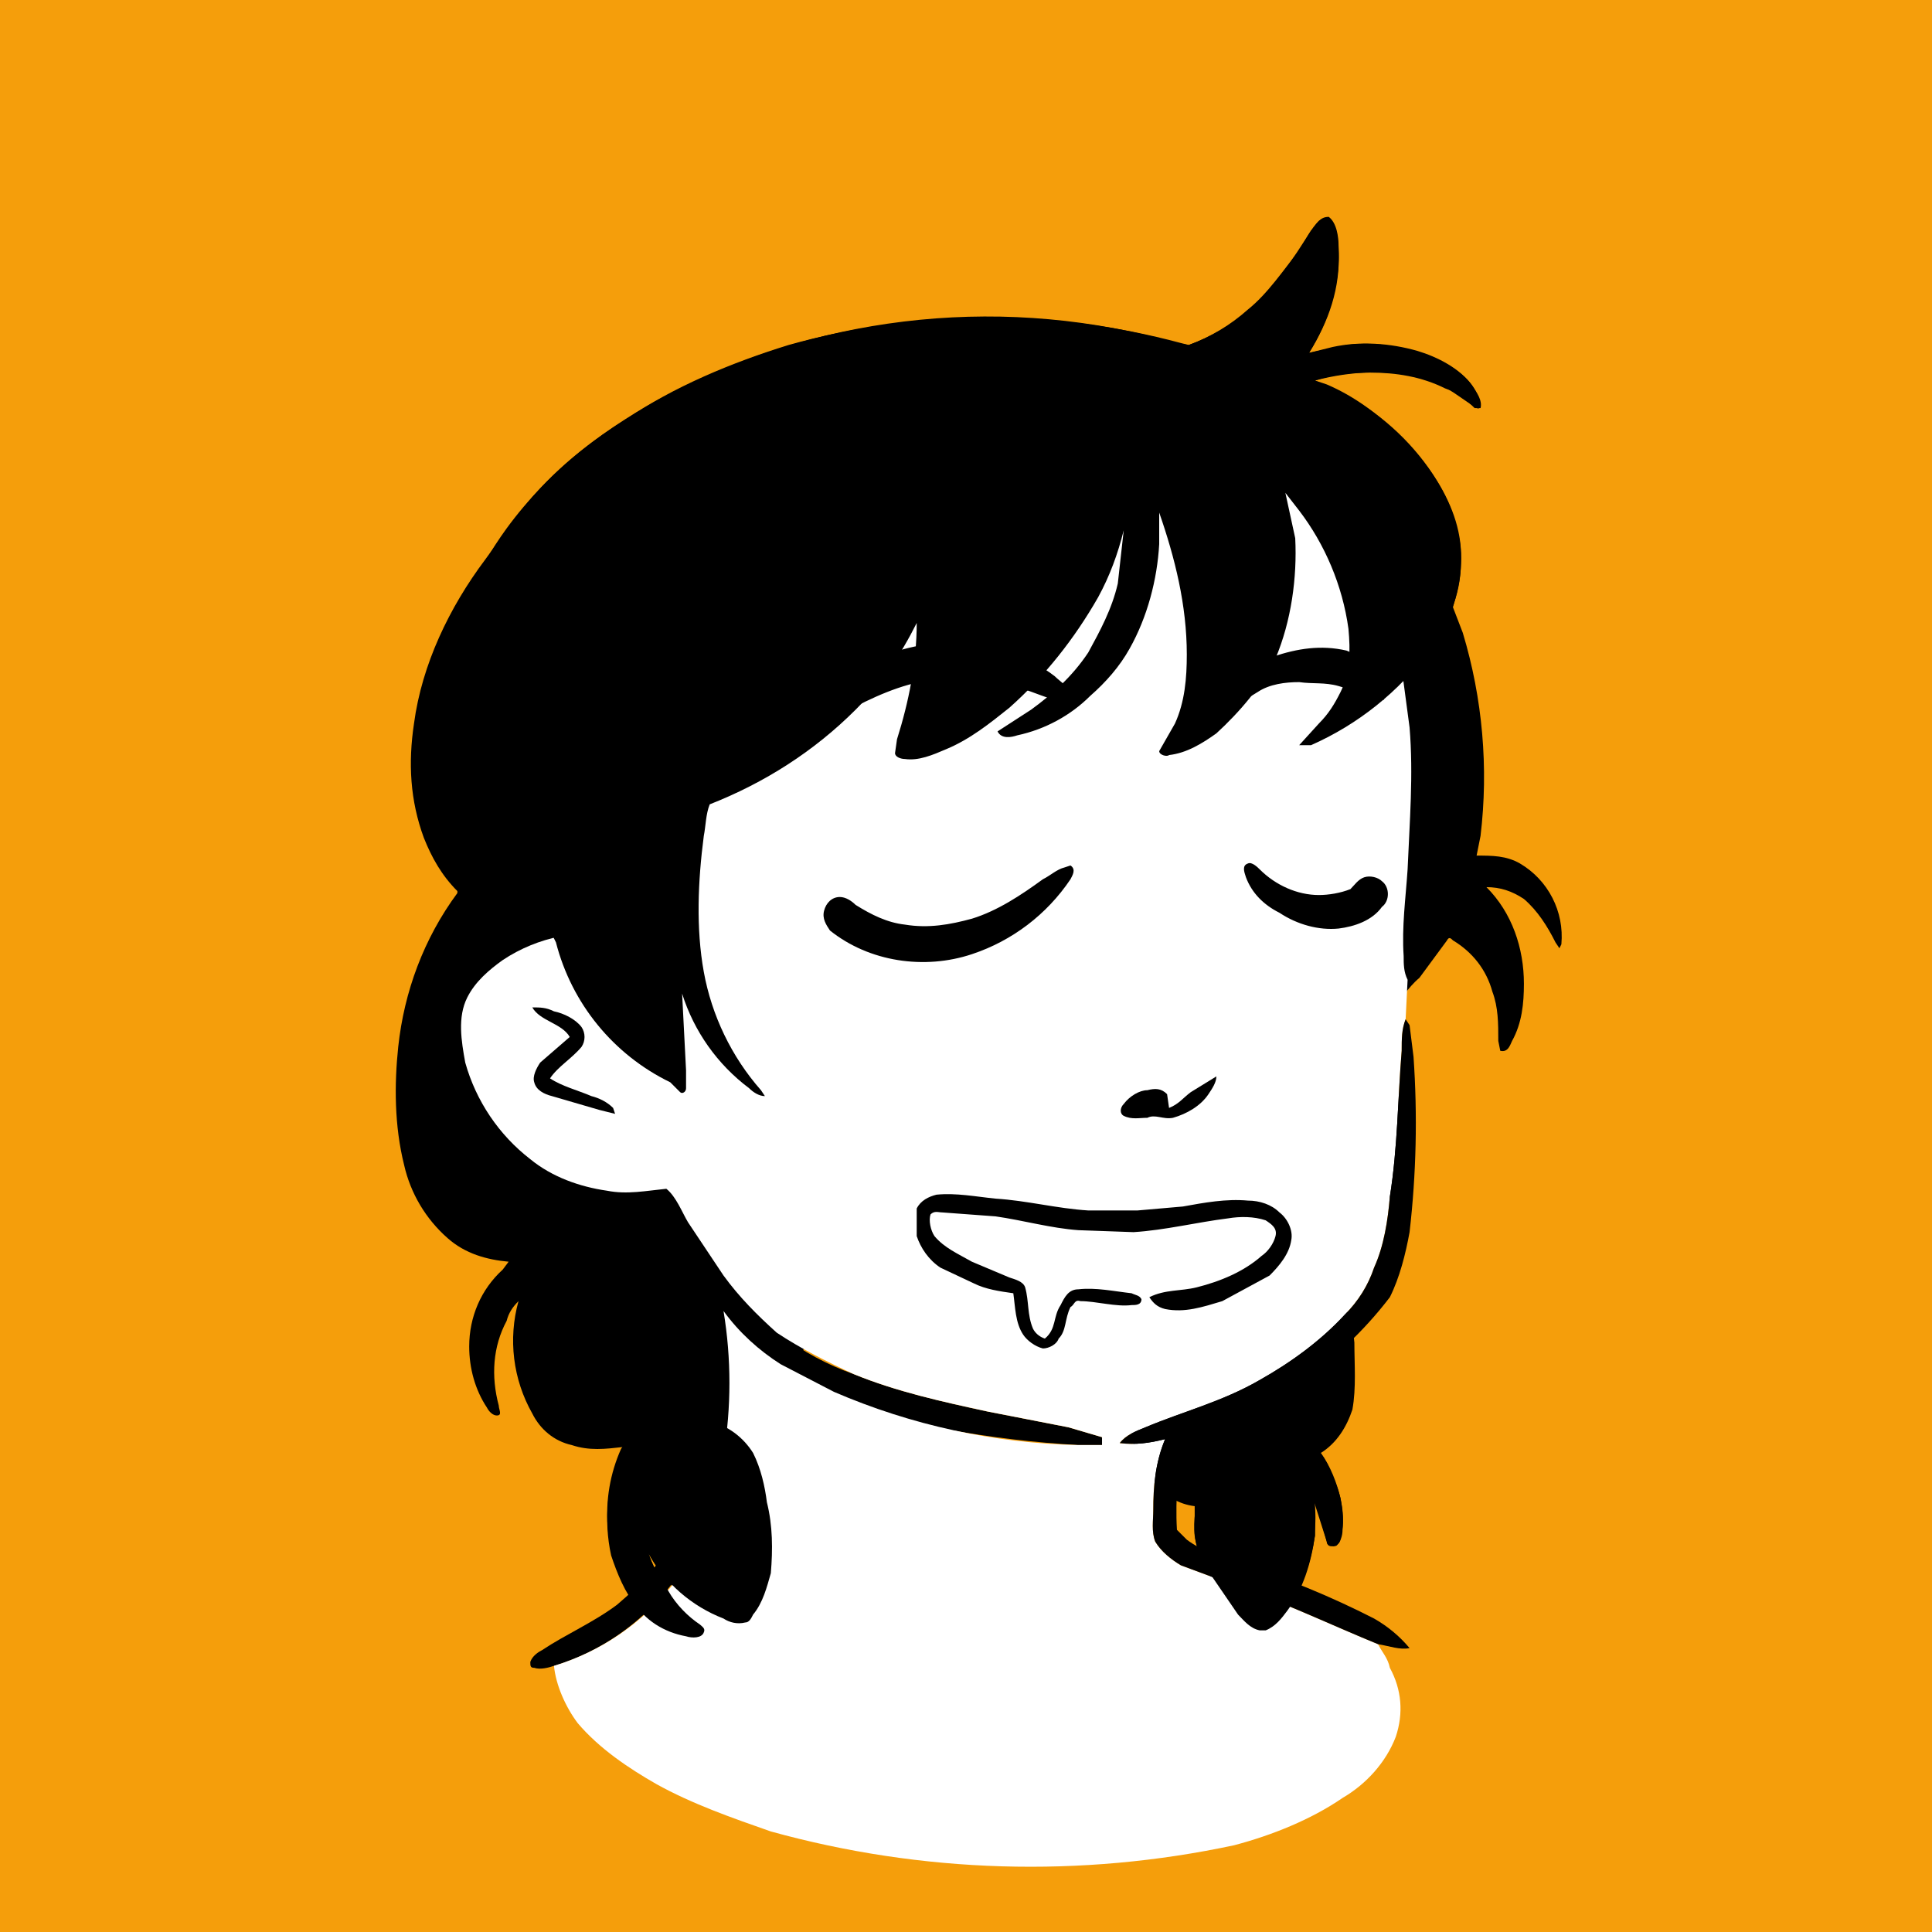
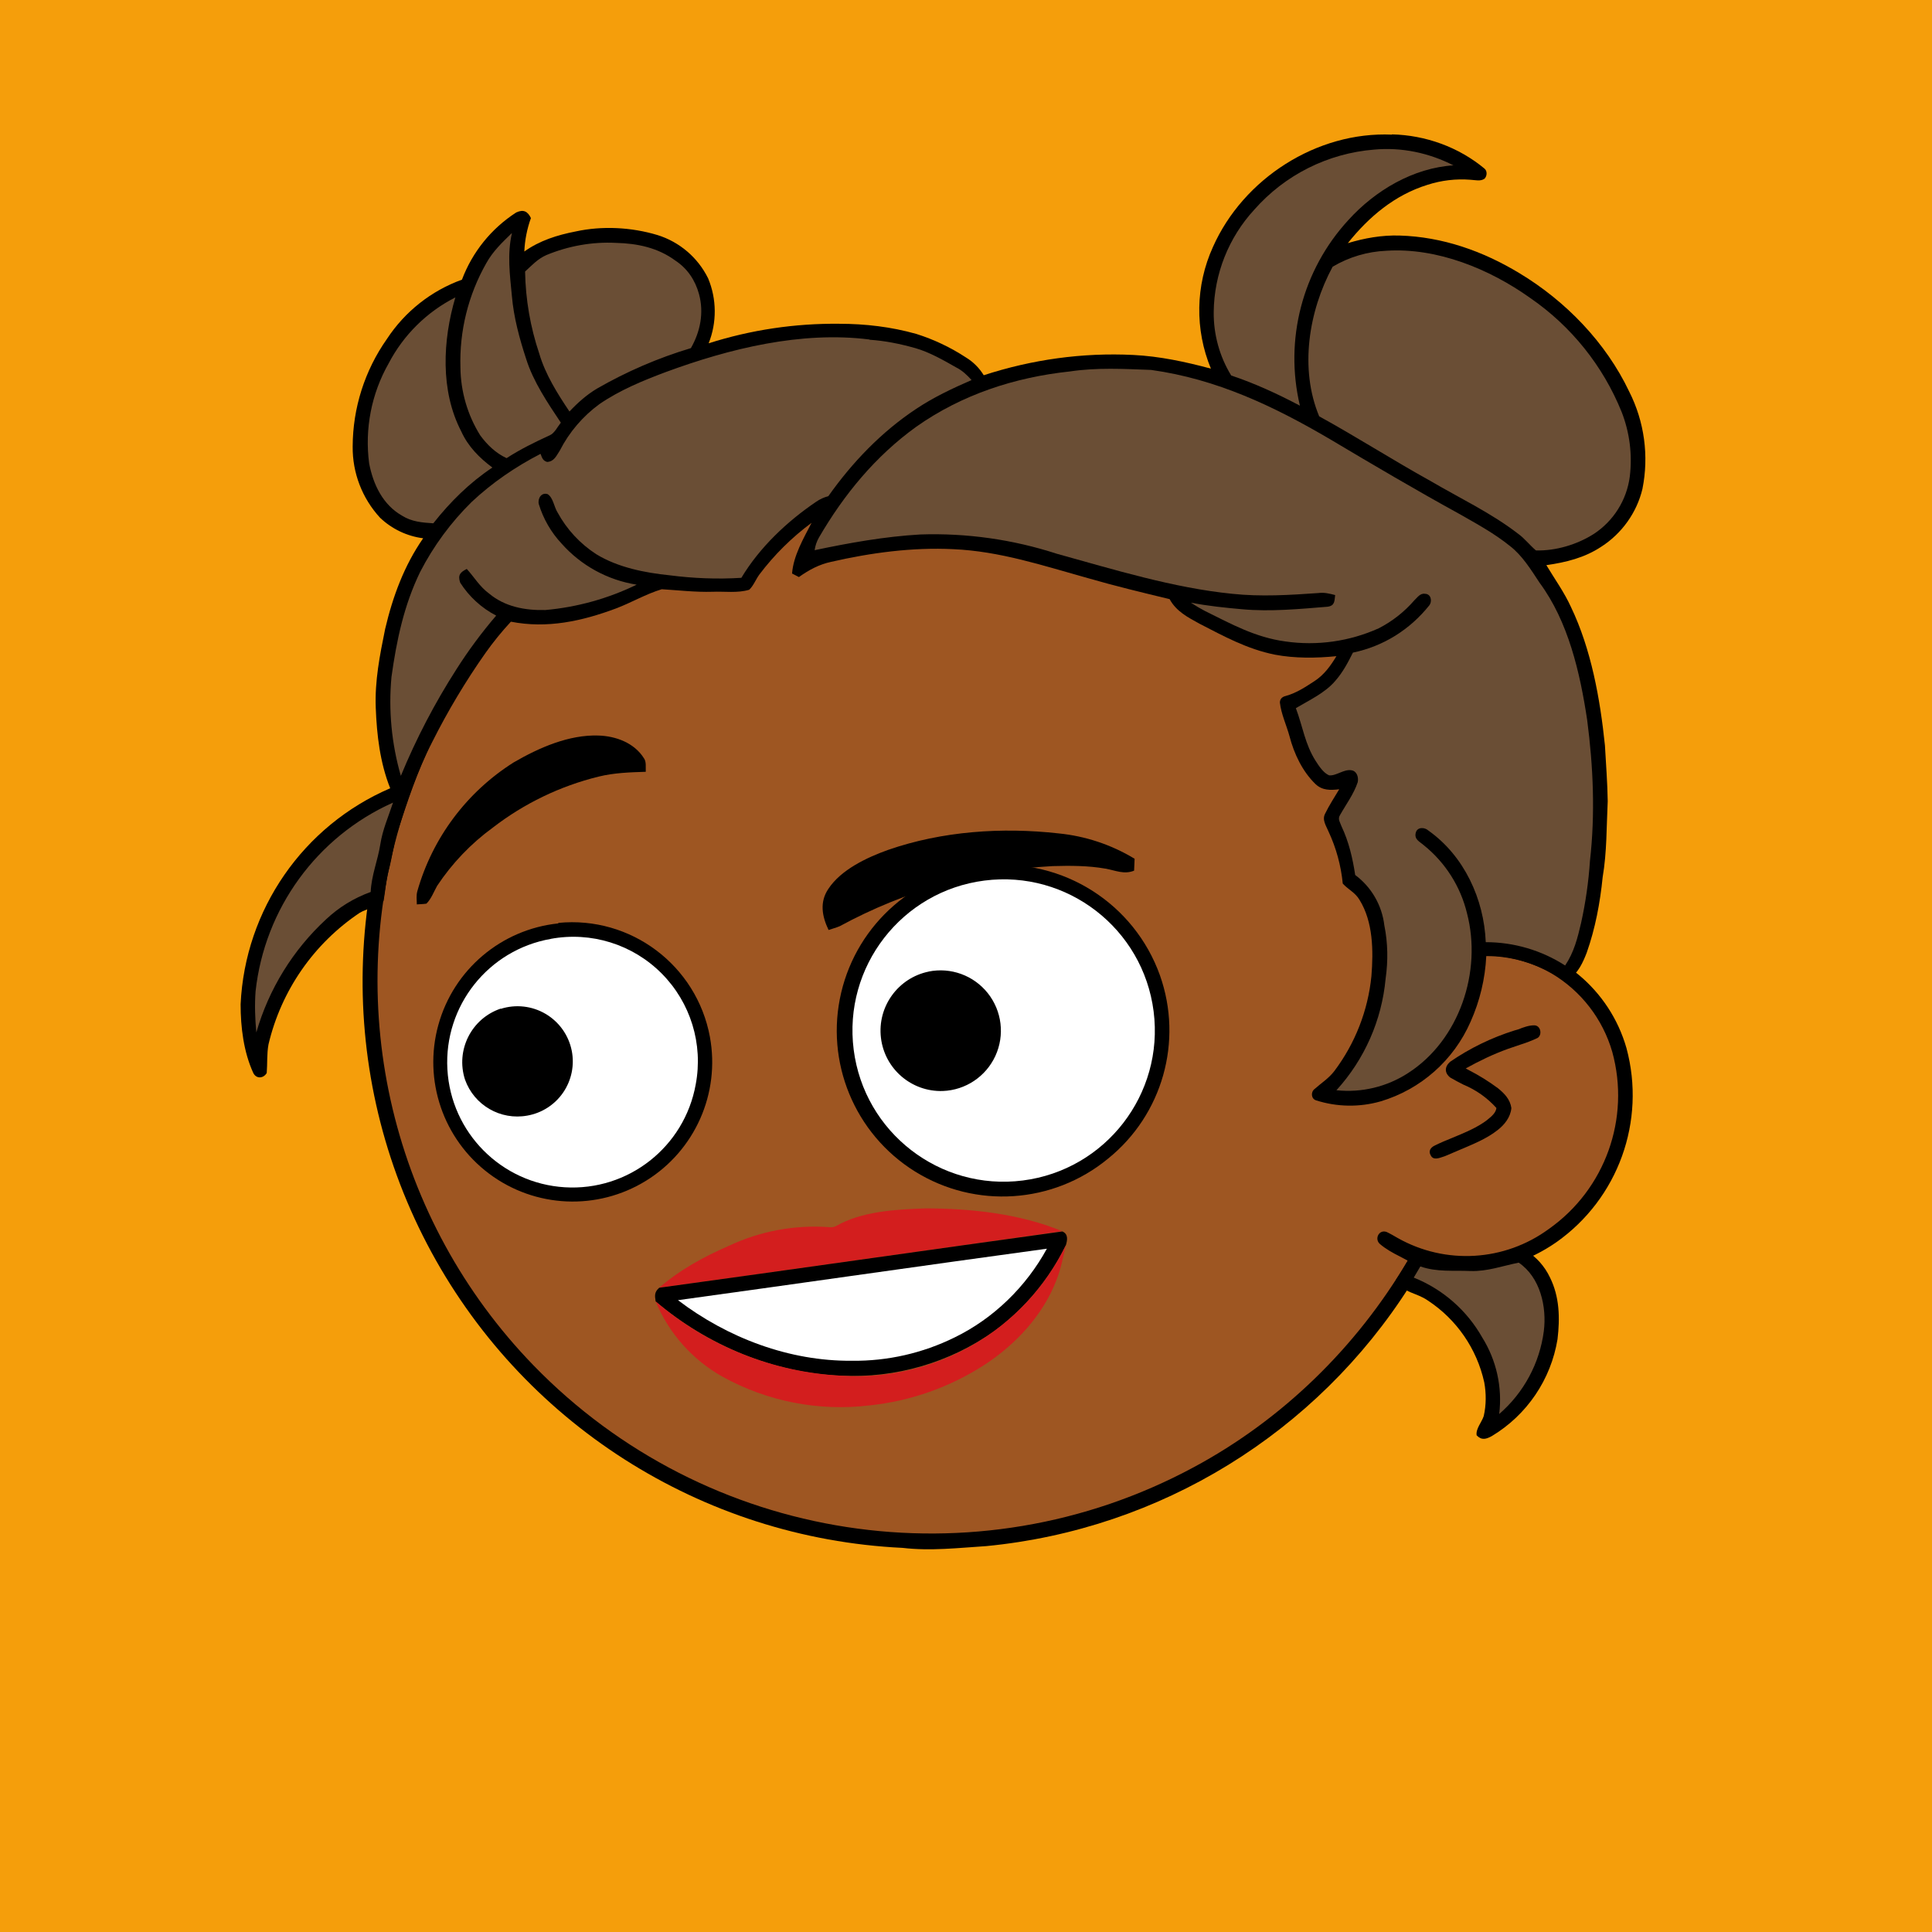
- <svg xmlns="http://www.w3.org/2000/svg" viewBox="0 0 980 980" fill="none" shape-rendering="auto">
+ <svg xmlns="http://www.w3.org/2000/svg" viewBox="0 0 762 762" fill="none" shape-rendering="auto">
  <mask id="viewboxMask">
-     <rect width="980" height="980" rx="0" ry="0" x="0" y="0" fill="#fff" />
+     <rect width="762" height="762" rx="0" ry="0" x="0" y="0" fill="#fff" />
  </mask>
  <g mask="url(#viewboxMask)">
-     <rect fill="#f59e0b" width="980" height="980" x="0" y="0" />
-     <g transform="translate(10 -60)">
-       <path d="M665 172c3 4 4 10 4 15 1 19-5 36-15 52l12-3c14-3 29-2 43 2 10 3 22 9 28 18 2 3 5 7 4 11h-3c-4-4-9-8-15-10-12-6-25-8-38-8-9 0-19 1-28 4l6 2c14 6 26 15 36 25 14 13 26 30 30 48 4 14 2 27-2 40l5 13a253 253 0 0 1 9 103l-2 10c8 0 15 0 22 4a43 43 0 0 1 21 41l-1 2-2-3c-4-8-9-16-16-22-6-4-12-6-19-6 13 13 19 31 19 49 0 10-1 20-6 29-1 2-2 6-6 5l-1-5c0-9 0-17-3-25-3-11-10-20-20-26-1-1-2-2-3 0l-14 19c-6 5-10 12-15 18l-2 3 5 23a201 201 0 0 1-4 72c-6 15-16 28-27 40 5 9 9 18 10 29 0 11 1 23-1 34-3 9-8 17-16 22 5 7 8 15 10 23 1 6 2 13 0 20 0 2-1 4-4 4-2 1-3-1-3-2l-7-22c2 6 1 13 1 19-2 13-6 26-14 37-3 5-7 9-12 11-3 1-6-1-8-3-5-4-9-10-13-15-6-9-13-19-14-31v-14c-8-1-15-5-20-12-6-7-11-14-12-24-2-21 5-41 17-57 3-5 7-9 12-12l-10-9a97 97 0 0 1-25-50c-2-17 1-36 7-52s14-31 23-45l8-10c-5-7-7-16-9-25l-3-18v-29c0-13 0-27 5-39-3 1-6 2-9 1-2 0-2-1-1-2l9-21 4-20c1-27-5-54-14-80v16c-1 18-6 37-15 53-5 9-11 17-19 24-11 9-24 17-38 20-3 1-8 2-10-2 10-7 20-12 29-20 7-7 13-14 18-22 5-9 10-18 12-28 3-10 5-21 5-32-3 12-7 23-13 34-12 22-29 43-49 59-8 7-18 13-28 18-6 2-14 6-21 5-2 0-5 0-5-3l4-17c4-16 7-32 7-49a166 166 0 0 1-47 58c-18 14-37 26-58 34-4 14-5 29-6 43 7 4 12 10 17 16 15 19 24 42 27 65 2 15-1 29-5 43a220 220 0 0 1-16 37c15 4 28 17 32 32 4 14 3 29-2 42-6 18-18 31-33 42 10 8 13 21 15 33 3 12 3 25 1 38-1 7-3 15-8 20-1 2-2 4-5 4-6 1-12-3-18-5-13-7-23-17-30-30 3 9 8 16 13 24 4 5 9 10 15 14 1 1 0 3-1 4-4 1-8 0-12-1-8-2-16-7-21-14-6-7-10-17-13-26-4-18-2-38 6-55-9 1-17 2-26-1-9-2-16-8-20-16a75 75 0 0 1-7-57c-3 3-5 6-6 10-7 13-8 28-4 43 0 2 2 5-1 5-2 0-4-2-5-4-6-9-9-20-9-31 0-15 6-29 17-39l3-4c-11-1-22-4-31-12a70 70 0 0 1-22-37c-5-20-5-41-3-60 3-28 13-55 30-78v-1c-8-8-13-17-17-27-7-19-8-38-5-58 4-30 18-59 36-83l16-22c15-20 34-36 55-49 25-17 54-29 83-38a376 376 0 0 1 199-1l4 1c11-4 21-10 30-18 10-8 18-20 26-30 3-5 6-11 10-15 2-1 5-3 6 0Z" fill="#000000" />
-       <path d="M495 234c28 1 56 6 84 15a201 201 0 0 1 100 65c19 25 31 55 35 86a361 361 0 0 1 2 101l-5 34-4 20c-1 2-1 2-3 2-2-4-2-8-2-12-1-15 1-29 2-44 1-24 3-48 1-72l-6-45c-7-28-20-54-40-75-18-18-40-33-63-43-22-9-44-15-67-19-18-3-36-4-54-4a277 277 0 0 0-128 29c-13 9-25 20-35 32a276 276 0 0 0-55 139c-1 24 0 47 8 70l7 15 12 1 1 3c-3 2-7 2-11 3-10 2-20 6-29 12-7 5-14 11-18 19-5 10-3 22-1 33 5 19 17 37 33 49 11 9 25 14 39 16 10 2 20 0 30-1 5 4 8 12 11 17l18 27a136 136 0 0 0 66 50c22 9 45 14 68 19l41 8 17 5v4h-12a535 535 0 0 1-67-8 255 255 0 0 1-84-33c-11-7-21-16-29-27a214 214 0 0 1-16 123c-15 27-40 48-70 57-3 1-7 2-10 1-2 0-2-1-2-3 1-3 4-5 6-6 12-8 26-14 38-23 13-11 24-23 31-38 6-15 10-32 12-49 2-13 3-26 2-40l-4-38-18-36-19 4a88 88 0 0 1-75-38 93 93 0 0 1-20-58c0-9 3-18 8-25s12-13 19-17c5-4 12-6 18-8l-9-24c-5-22-5-45-2-67a292 292 0 0 1 63-149c9-10 18-19 29-26 7-4 14-5 20-9 43-19 90-25 137-22Z" fill="#000" />
-       <path d="M475 243a276 276 0 0 1 121 23c23 10 45 25 63 43 20 21 33 47 40 75l6 45c2 24 0 48-1 72-1 15-3 29-2 44 0 4 0 8 2 12l-1 20c-2 5-2 10-2 16-2 24-2 49-6 74-1 12-3 25-8 36-3 9-8 17-15 24-12 13-27 24-43 33-19 11-39 16-58 24-5 2-10 4-13 8 8 1 15 0 23-2-5 12-6 24-6 36 0 5-1 11 1 16 3 5 8 9 13 12l35 13c22 8 43 18 65 27 2 4 5 7 6 12 6 11 7 23 3 35-5 13-15 24-27 31-16 11-36 19-55 24a494 494 0 0 1-235-7c-20-7-40-14-58-24-14-8-29-18-40-31-6-8-11-19-12-29a122 122 0 0 0 86-107c4-24 4-49 0-73 8 11 18 20 29 27l27 14a331 331 0 0 0 124 27h12v-4l-17-5-41-8c-23-5-46-10-68-19-13-6-27-13-39-21-10-9-19-18-27-29l-18-27c-3-5-6-13-11-17-10 1-20 3-30 1-14-2-28-7-39-16a94 94 0 0 1-33-49c-2-11-4-23 1-33 4-8 11-14 18-19 9-6 19-10 29-12 4-1 8-1 11-3l-1-3-12-1-7-15c-8-23-9-46-7-70a276 276 0 0 1 54-139c10-12 22-23 35-32a277 277 0 0 1 128-30Z" fill="#ffffff" />
-       <path d="M260 571c4 0 7 0 11 2 5 1 11 4 14 8 2 3 2 7 0 10-5 6-12 10-16 16 6 4 14 6 21 9 4 1 8 3 11 6l1 3-8-2-24-7c-4-1-8-3-9-7-1-3 1-7 3-10l15-13c-4-7-15-8-19-15ZM703 577l2 3 2 16a483 483 0 0 1-2 89c-2 11-5 23-10 33a198 198 0 0 1-106 71c-1 14-3 31-2 47l5 5c8 6 18 9 27 12a451 451 0 0 1 68 28c7 4 13 9 18 15-5 1-10-1-16-2-22-9-43-19-65-27l-35-13c-5-3-10-7-13-12-2-5-1-11-1-16 0-12 1-24 6-36-8 2-15 3-23 2 3-4 8-6 13-8 19-8 39-13 58-24 16-9 31-20 43-33 7-7 12-15 15-24 5-11 7-24 8-36 4-25 4-50 6-74 0-6 0-11 2-16Z" fill="#000" />
-       <path d="M623 498c2-1 5 2 6 3 8 8 19 13 30 13 5 0 11-1 16-3 2-2 4-5 7-6s7 0 9 2c4 3 4 10 0 13-5 7-14 10-22 11-10 1-21-2-30-8-8-4-14-10-17-18-1-3-2-6 1-7ZM530 500l3-1c3 2 1 5 0 7a97 97 0 0 1-50 38c-24 8-52 4-72-12-2-3-4-6-3-10s4-7 8-7c3 0 6 2 8 4 8 5 16 9 25 10 12 2 23 0 34-3 13-4 25-12 36-20 4-2 7-5 11-6Z" fill="#000000" />
-       <path d="M479 386c16 1 33 7 46 17 3 3 7 5 8 9 1 2-1 5-3 4-8-1-15-5-23-7-7-3-15-5-23-5-7-1-15 0-22 1-15 2-30 9-43 16l-21 9-1-1c1-4 3-9 6-12 6-10 17-16 27-21 15-7 32-11 49-10ZM673 390c5 2 11 5 15 10 4 4 5 9 4 15l-23-7c-7-2-13-1-20-2-7 0-15 1-21 5l-13 8h-3c-1-3 0-6 2-8 5-9 13-15 22-18 12-4 24-6 37-3Z" fill="#000000" />
-       <path d="M607 606c0 3-2 6-4 9-4 6-11 10-18 12-5 1-9-2-13 0-4 0-8 1-12-1-2-1-2-4 0-6 3-4 8-7 12-7 4-1 7-1 10 2l1 7c5-2 7-5 11-8l13-8Z" fill="#000000" />
-       <path d="M465 666c10-1 20 1 30 2 16 1 31 5 47 6h25l23-2c11-2 22-4 33-3 6 0 12 2 16 6 4 3 7 9 6 14-1 7-6 13-11 18l-24 13c-10 3-19 6-29 4-4-1-6-3-8-6 8-4 16-3 24-5 12-3 24-8 33-16 3-2 6-6 7-10s-2-6-5-8c-6-2-13-2-19-1-16 2-32 6-48 7l-28-1c-14-1-28-5-42-7l-27-2c-2 0-4-1-6 1-1 3 0 8 2 11 5 6 12 9 19 13l19 8c3 1 7 2 8 5 2 7 1 14 4 21 1 2 3 4 6 5 6-5 4-11 8-17 2-4 4-8 9-8 9-1 18 1 27 2 2 1 4 1 5 3 0 3-3 3-5 3-8 1-18-2-26-2-3-1-3 2-5 3-3 6-2 12-6 16-1 3-5 5-8 5-4-1-8-4-10-7-4-6-4-14-5-21-7-1-14-2-20-5l-17-8c-6-4-10-10-12-16v-14c2-4 6-6 10-7Z" fill="#000000" />
-       <path d="M664 170c4 3 5 10 5 15 1 19-5 38-15 54l19-4c15-2 31 1 45 7 9 4 19 10 22 20 1 2 2 6-1 5-8-5-15-11-23-14-19-6-40-5-59 0l17 8c18 10 34 25 45 43 8 13 13 27 12 42 0 16-7 31-16 44a150 150 0 0 1-60 48h-6l10-11c5-5 8-10 11-16 5-10 5-21 4-32-3-22-12-43-25-60l-7-9 5 23c1 20-2 42-10 61-7 14-18 27-30 38-7 5-15 10-24 11-1 1-5 0-5-2l8-14c5-11 6-23 6-35 0-25-6-49-14-72v16c-1 18-6 37-15 53-5 9-12 17-20 24-10 10-23 17-37 20-3 1-8 2-10-2l17-11c11-8 21-17 29-29 6-11 12-22 15-35l3-27c-3 12-7 23-13 34-12 21-27 40-45 56-10 8-20 16-32 21-7 3-14 6-21 5-2 0-5-1-5-3l1-7c6-19 10-39 10-59-8 16-18 31-31 44-21 21-46 37-74 48-2 5-2 11-3 16-3 23-4 47 0 69s14 43 29 60l2 3c-3 0-6-2-8-4a96 96 0 0 1-34-48l2 39v9c0 2-2 3-3 2l-5-5a109 109 0 0 1-58-71l-2-4c-17-15-31-33-40-53-12-24-17-52-14-79 4-27 15-52 31-74 22-30 51-52 84-69a351 351 0 0 1 256-25l6 1c11-4 21-10 30-17 13-11 23-27 32-41 3-3 4-7 9-7ZM328 777v2c4 0 7-1 10 1l12 1c9 2 17 8 22 16 4 8 6 17 7 25 3 12 3 24 2 36-2 7-4 15-9 21-1 2-2 4-4 4-4 1-8 0-11-2a74 74 0 0 1-38-33c2 7 6 13 10 19 4 7 10 13 16 17 1 1 3 2 2 4-1 3-6 3-9 2-11-2-21-8-27-18a81 81 0 0 1-6-77l9-14 4-1c3-1 7-4 10-3ZM654 792c6 3 10 11 12 17 4 8 6 18 5 27 0 3-1 6-3 8-2 1-5 0-5-2l-6-22v19c-2 14-6 27-14 38-3 4-6 8-11 10h-3c-5-1-8-5-11-8l-13-19c-4-6-8-13-9-21s1-16 2-24c4 0 8-1 11-3l13-4c7-2 13-6 19-9l13-7Z" fill="#000000" />
+     <rect fill="#f59e0b" width="762" height="762" x="0" y="0" />
+     <path d="M396 164.8a224.8 224.8 0 0 1 104.8 42.4c6.2 4.9 12.5 9.4 18 15a225.4 225.4 0 0 1 71.8 149 58.5 58.5 0 0 1 50.9 42.2 71 71 0 0 1-27.6 76.5c-11 7.7-24.5 12-38 11.7-5 0-10-1.6-15-1.8-1.9 2.2-3.3 4.9-4.8 7.3A223.3 223.3 0 0 1 389 609.8c-11 .7-21.9 2-33 .7a223.7 223.7 0 0 1-178.8-342.3A223.4 223.4 0 0 1 352 163.5c14.6-1.4 29.4-.3 44 1.3Z" fill="#000" />
+     <path fill-rule="evenodd" clip-rule="evenodd" d="M498.8 213.2A216 216 0 0 0 363 169c-13-.2-26.2 1.6-39 4a218 218 0 0 0-113.6 365.5 218.5 218.5 0 0 0 260.4 40.2c35-18.8 64.2-47.3 84.4-81.5l-3-1.6c-2.8-1.4-5.7-3-8-5-2.2-2-.3-5.8 2.7-4.7 1.5.7 3 1.6 4.4 2.4a55 55 0 0 0 59.6-3.6 64.5 64.5 0 0 0 25-69.8 53.1 53.1 0 0 0-24-31 52.6 52.6 0 0 0-47-2.8c-1.6.8-3.4 1.5-5 1.3-2.5-.2-2.8-4.2-.6-5.2 8-4 16.5-5.6 25.4-6.4a217 217 0 0 0-72-146.4c-4.4-4-8.7-8.1-13.9-11.3Zm107.6 196.2c2-1.2 1.3-5.1-1.4-5-2 0-4.2.8-6.2 1.6l-1.4.4a95.1 95.1 0 0 0-25.5 12.4c-2.2 2-2.2 4.4.1 6.2a92 92 0 0 0 5.2 2.8 36 36 0 0 1 13 9.2c-.2 1.9-2 3.4-3.4 4.5l-.2.2c-3.9 3-8.8 5-13.6 7-2.5 1-4.9 2-7.1 3.1-1.7.8-2.6 2.2-1.6 3.9 1 2 3.2 1.1 5 .5l.6-.2 5.4-2.3c5.4-2.3 11-4.5 15.4-8 2.7-2.1 5.1-5.1 5.4-8.7-.5-3.4-2.7-5.7-5.3-7.8a83 83 0 0 0-11.6-7.2l-1.1-.6c5.4-3 10.8-5.6 16.6-7.7l5-1.7a52 52 0 0 0 6.7-2.6Z" fill="#9e5622" />
+     <g transform="translate(-161 -83)">
+       <path d="M550.3 424.4a65.7 65.7 0 0 1 68.2 43.3A65 65 0 0 1 598 540a65.4 65.4 0 1 1-47.7-115.6Z" fill="#000" />
+       <path d="M549.3 430.3a59.6 59.6 0 1 1 15.1 118.3 59.6 59.6 0 0 1-15.1-118.3Z" fill="#fff" />
+       <path d="M381.2 447A55.3 55.3 0 0 1 441 492a55 55 0 1 1-59.8-44.8Z" fill="#000" />
+       <path d="M378.2 453.3a49.1 49.1 0 0 1 57.2 57.4 49.4 49.4 0 1 1-57.1-57.4Z" fill="#fff" />
+       <path d="M527.2 466.2a23.8 23.8 0 1 1 5.7 47.1 23.8 23.8 0 0 1-5.6-47.1ZM358.5 480.9a21.8 21.8 0 0 1 28 16.5A21.7 21.7 0 0 1 369 523a21.9 21.9 0 0 1-24.6-14.2 22.3 22.3 0 0 1 14.1-28Z" fill="#000" />
    </g>
-     <g transform="translate(10 -60)" />
+     <g transform="translate(-161 -83)">
+       <path d="M397 373.1c6.9.2 14.2 2.9 18 9 1 1.4.6 3.6.7 5.3-6.3.2-12.5.4-18.6 1.9a112 112 0 0 0-41.7 20.1 90 90 0 0 0-22 23c-1.3 2.3-2.3 5.1-4.2 7-1.2.2-2.6.2-3.8.3 0-1.8-.3-3.4.2-5.2a88.7 88.7 0 0 1 38-50.8c10-5.8 21.8-11 33.5-10.6ZM578.5 411.7a71.4 71.4 0 0 1 30 10l-.2 4.7c-4 1.6-7.3-.1-11.3-.8-6.8-1.2-13.9-1.2-20.8-1a197.5 197.5 0 0 0-84 23.7c-1.4.6-3 1-4.4 1.5-2.6-5.4-3.6-11-.1-16.2 5-7.6 15.2-12.4 23.6-15.4 21.3-7.4 44.9-9 67.2-6.5Z" fill="#000" />
+     </g>
+     <g transform="translate(-161 -83)">
+       <path d="M526 559.6c18 0 37.2 2.1 54 9-52.2 7.3-107.2 15.2-159 22.3 8-7 17.7-12.3 27.4-16.5A79.3 79.3 0 0 1 488 567c1 .1 1.9 0 2.7-.4 10.2-5.9 23.7-6.6 35.3-7Z" fill="#D31E1E" />
+       <path d="M580 568.7c2.4 1 2 3.4 1.4 5.4a92 92 0 0 1-28.4 34 96.5 96.5 0 0 1-60 17.5c-26.8-1-53-12-73.4-29.3-.4-2.4-.5-3.7 1.4-5.4 51.8-7.1 106.8-15 159-22.2Z" fill="#000" />
+       <path d="M581.4 574.1c-1.1 4.6-1.9 9.2-3.7 13.7-5.3 13.9-16 25.4-28.4 33.5a103.3 103.3 0 0 1-45.3 16 96 96 0 0 1-58-11.3 60.6 60.6 0 0 1-26.4-29.7 122.1 122.1 0 0 0 73.4 29.3 92 92 0 0 0 88.4-51.5Z" fill="#D31E1E" />
+       <path d="M573.9 575.5c-8.2 15-21 27.5-36.4 35a89.2 89.2 0 0 1-40.5 9.2c-24.7.2-49-9-68.6-23.9 48-6.6 97.8-13.8 145.5-20.3Z" fill="#fff" />
+     </g>
+     <g transform="translate(-161 -83)" />
+     <g transform="translate(-161 -83)" />
+     <g transform="translate(-161 -83)">
+       <path d="M710 136c13.2.3 26.3 5 36.5 13.5 1.2 1 1 3 0 4-1.6 1.1-3.6.5-5.5.4a44 44 0 0 0-17 2c-12.9 4-23.1 12.6-31.4 23 6.6-2 13.4-3.2 20.4-3 16.9.5 32.8 6.1 47.2 14.8 18.3 11 34.2 27.4 43.4 46.8a59.2 59.2 0 0 1 5.2 38.3c-2.2 9.3-8.1 17.6-16.2 22.8-6.6 4.4-14 6.2-21.7 7.3 3.3 5.5 7 10.6 9.7 16.5 8 16.7 11.5 36.2 13.4 54.6.4 7.3 1 14.7 1.1 22-.5 10.2-.3 20-2 30-1 10-2.9 20.2-6.3 29.8-1.4 3.6-3.4 8.2-7 10.2-1.6 1-3.2-.3-4.7-1-8.3-5-18.1-8-27.9-7.9A72 72 0 0 1 741 486a56.3 56.3 0 0 1-35.5 31.4 44 44 0 0 1-25.4-.4c-2-.6-2.2-3.3-.6-4.5 2.7-2.4 5.6-4.2 7.8-7.1a74.5 74.5 0 0 0 14.6-37.4c.8-10 .7-21.4-4.7-30.1-1.7-2.9-4.4-4-6.6-6.4A63 63 0 0 0 685 411c-1-2.4-2.7-4.7-1.3-7.2 1.6-3.3 3.6-6.3 5.5-9.5-3.5.4-6.6.5-9.3-2-5.2-5-8.5-12-10.3-18.9-1.2-4.4-3.3-8.8-3.8-13.3 0-1.5 1-2.3 2.3-2.6 4.3-1.2 7.7-3.5 11.4-5.9 3.8-2.5 6.3-6 8.6-9.8-8 .8-16.4.9-24.3-.6-10.9-2.2-20-7.2-29.7-12.2-4.7-2.6-9.1-4.8-11.8-9.7-10.8-2.6-21.6-5.2-32.3-8.3-17.6-4.9-34.6-10.6-53-11.4-16.1-.8-32.5 1.4-48.2 5-4.7 1-8.8 3.2-12.7 6l-2.7-1.4c.5-7 4.6-14 7.7-20a101 101 0 0 0-20.6 20.4c-1.4 1.9-2.3 4.4-4 6-4.5 1.4-9.8.6-14.5.8-6.7.2-13.4-.6-20-1-6.3 1.9-12 5.3-18.1 7.6-13.4 5-27.1 8-41.4 5.2-3.6 3.9-7 8-10 12.3a278 278 0 0 0-21 35.1c-6 11.6-9.8 23.6-13.9 36-1.4 4.8-2 9.9-3.3 14.7-1.1 4-1.3 8-2 12-2.2 2.4-6.5 3-9.4 4.7a86.3 86.3 0 0 0-36 51.9c-.7 3.8-.4 7.5-.7 11.3-1.3 2.2-4.1 2.4-5.3 0-3.8-8.3-5-18-5-27.1a97.7 97.7 0 0 1 59-85.2c-4-10-5.3-21-5.7-31.8-.4-10.6 1.6-20.7 3.7-31 3-12.8 7.5-25 15-35.8a30.2 30.2 0 0 1-17-8.1 40.8 40.8 0 0 1-10.8-28.1 74 74 0 0 1 13.5-42.4 59.6 59.6 0 0 1 29.6-23.4 54.2 54.2 0 0 1 21.4-26.5c2.8-1.3 4.5-.5 5.8 2.2a44.6 44.6 0 0 0-2.6 13.2c6-4.3 13-6.5 20.2-7.9 10.5-2.3 22-1.7 32.3 1.4a33.3 33.3 0 0 1 20 17.1 34 34 0 0 1 .2 25.6 164 164 0 0 1 51.5-7.7c10.2 0 20.5 1.2 30.4 4A79 79 0 0 1 542 224a21 21 0 0 1 7 7c19-6.2 39-9 59-8 10.3.5 20.6 2.7 30.6 5.4a60.2 60.2 0 0 1 .8-48c12-27 41-45.6 70.6-44.3ZM726.5 578c4.4.9 9 .6 13.5.9 6.4.2 12-1.4 18.1-3 1.8-.5 3-.7 4.7.3a25 25 0 0 1 9.5 10.6c3.8 7.6 4 16 3 24.4a54.9 54.9 0 0 1-25.9 38.2c-2.2 1.2-4 1.8-6-.3-.4-2.6 2-5.1 2.8-7.6 1-4.3 1-9 .2-13.3a52 52 0 0 0-22.3-32.3c-4.6-3.2-9.5-2.8-12.6-8 2.5-3.6 4.6-7.6 7.1-11.3 2.4-1.2 5.4 1 7.9 1.5Z" fill="#000" />
+       <g fill="#6a4e35">
+         <path d="M734.4 148.2c-16 1-31 9.9-41.6 21.6a80.6 80.6 0 0 0-19.1 73.2c-8.7-4.6-17.8-8.8-27.1-11.9-4.6-7.5-7-16.2-6.9-25.1a60.5 60.5 0 0 1 16-40.3A70.5 70.5 0 0 1 703 142c10.8-1 21.7 1.3 31.4 6.3ZM362.9 175c-1.9 8.3-.8 16.4 0 24.8.7 8.3 3 16.8 5.6 24.7 2.8 9 8.5 17.4 13.7 25.2-1.3 1.6-2.5 4.2-4.4 5-5.9 2.7-11.6 5.5-17 9-4.3-2-7.7-5.3-10.4-9-5-8-7.7-17.3-7.8-26.7a78.4 78.4 0 0 1 10.2-41.2c2.6-4.7 6.3-8.2 10-11.8Z" />
+         <path d="M404 178.8c8.4.2 16.5 1.9 23.4 7 4.7 3.1 7.8 7.7 9.3 13.2 2 7.4.5 14.8-3.2 21.3a175.1 175.1 0 0 0-37.1 16c-4 2.4-7.5 5.5-10.8 9-4.7-7-9.5-14.6-11.9-22.8a107.2 107.2 0 0 1-5.6-32.4c2.7-2.5 5-5 8.4-6.5 8.7-3.6 18.1-5.3 27.5-4.8ZM764.5 200.5a100.1 100.1 0 0 1 36.1 45 52.5 52.5 0 0 1 3.2 25.5 32 32 0 0 1-14.2 22.6c-6.6 4.2-15 6.7-22.8 6.5-2.5-2.1-4.5-4.8-7.2-6.7-10.5-8.1-23-14-34.4-20.7-14.8-8.2-29-17.3-43.9-25.5-7.8-18.7-4.2-41.4 5.3-59a45.3 45.3 0 0 1 21.2-6.3c20-1.3 40.7 7.2 56.7 18.6ZM340.6 200.3c-5 16.9-6 36.8 2.3 52.8 2.7 6 7.2 10.5 12.3 14.3-9 6-16.6 13.5-23.3 22-4.4-.3-8.5-.6-12.3-3-7.6-4.3-11.4-12.3-13-20.6a63.1 63.1 0 0 1 7.7-39.5 60.7 60.7 0 0 1 26.3-26ZM504 217c6 .4 12 1.6 18 3.3 5.6 1.6 11 4.7 16.1 7.6 2.4 1.2 4.3 3 6.1 5-7.6 3.3-15 6.8-21.9 11.4-13.7 9.1-25.1 21-34.6 34.4a15 15 0 0 0-4.8 2.2c-11.5 7.8-22.3 18-29.5 30-9.5.6-19 .2-28.3-1-9.8-1-20.4-3.1-28.9-8.3a45.5 45.5 0 0 1-15.3-16.5c-1.4-2.2-1.7-5.8-3.9-7.2-2.4-.8-4 1.6-3.5 3.9a39.8 39.8 0 0 0 9 15.6 50 50 0 0 0 29.6 16.2 103 103 0 0 1-36 10c-8 .2-16-1.3-22.2-6.5-3.7-2.7-5.8-6.4-8.8-9.7-2.6 1.3-3.6 2.4-2.6 5.4a37 37 0 0 0 14.2 13A184.8 184.8 0 0 0 341 347a264.5 264.5 0 0 0-21.9 42 105.2 105.2 0 0 1-3.7-39c2-14.4 4.9-28.2 11.3-41.4A108.3 108.3 0 0 1 347 281c8.1-7.6 17.3-13.9 27.2-19 .6 1.6.9 2.7 2.6 3.2 2.8-.2 3.6-2.4 5-4.5a52 52 0 0 1 15.6-18.3c8-5.5 17.2-9.3 26.3-12.7 25-9.2 53.3-16.2 80.2-12.8Z" />
+         <path d="M583 229.5c10.7-1.6 21.2-1 32-.6 25.9 3.6 48.4 14.3 70.7 27.4 16.8 10 33.6 19.9 50.7 29.3 7 4 13.9 7.7 20.2 12.8 4.8 3.7 8.3 9.4 11.6 14.4 11.4 15.4 16 35.6 18.8 54.2 2.4 18.4 3.2 37 1.1 55.5a163 163 0 0 1-3.5 24.5c-1.4 6-2.8 11.6-6.3 16.8a57.8 57.8 0 0 0-31.3-9.2c-.7-17-8.5-34-22.6-44-1.5-1.4-4.4-1.5-5 .8-.7 2.7 1.5 3.5 3.2 5a49.3 49.3 0 0 1 17 26.8c6 23-3 50-23.2 63a43.5 43.5 0 0 1-28.3 6.8 75.6 75.6 0 0 0 19.4-44c1-7 .9-14.1-.5-21a29 29 0 0 0-11.5-19.9c-1-6.6-2.5-13.1-5.4-19.2-.5-1.5-1.6-2.8-.6-4.4 2.3-4.1 5.5-8.4 7-13 .4-1.9-.3-4.4-2.5-4.7-3-.5-6 2.3-8.8 2-2.3-1-4-3.7-5.3-5.7-4.2-6.6-5-13.3-7.8-20.8 5.2-3.1 11.5-6 15.5-10.7 3-3.4 5-7.2 7-11.2 12-2.5 22.4-9 30.1-18.6 1.3-1.7.7-4.6-1.7-4.6-1.9-.3-3 1.5-4.2 2.6a46.8 46.8 0 0 1-14 11A66.6 66.6 0 0 1 668 336c-11.9-1.6-21.4-6.9-31.9-12.1-1.9-1-3.6-2-5.4-3.2 6.7 1.3 13.5 2 20.3 2.6 11.1 1 22.5-.1 33.6-1 2.9-.4 2.7-2.2 3-4.6-2.3-.6-4.3-1.1-6.6-.8-11.4.8-22.7 1.5-34 .3-23.1-2.3-46.8-9.6-69.2-15.8a157 157 0 0 0-53.8-7.6c-14 .8-28 3.3-41.7 6.2a14 14 0 0 1 1.7-5c9.9-17 22.3-32.1 38.4-43.7 18-12.7 38.9-19.5 60.6-21.8ZM316 399.6c-1.8 5.5-4.1 10.6-5 16.4-1 6.4-3.5 12.2-3.8 18.8-6.6 2.4-12.5 6-17.6 10.8a97.4 97.4 0 0 0-27.5 44.6c-.5-5.4-.7-10.8-.3-16.2a92.6 92.6 0 0 1 54.1-74.4ZM760 581c8.5 5.8 11.1 17.4 9.9 27a52.1 52.1 0 0 1-17.6 32.7 46.4 46.4 0 0 0-6.7-30.2 54.1 54.1 0 0 0-27-23.6l2.6-4.4c6.6 2.3 13 1.5 19.8 1.8 6.7.2 12.5-2 19-3.3Z" />
+       </g>
+     </g>
+     <g transform="translate(-161 -83)" />
  </g>
</svg>
